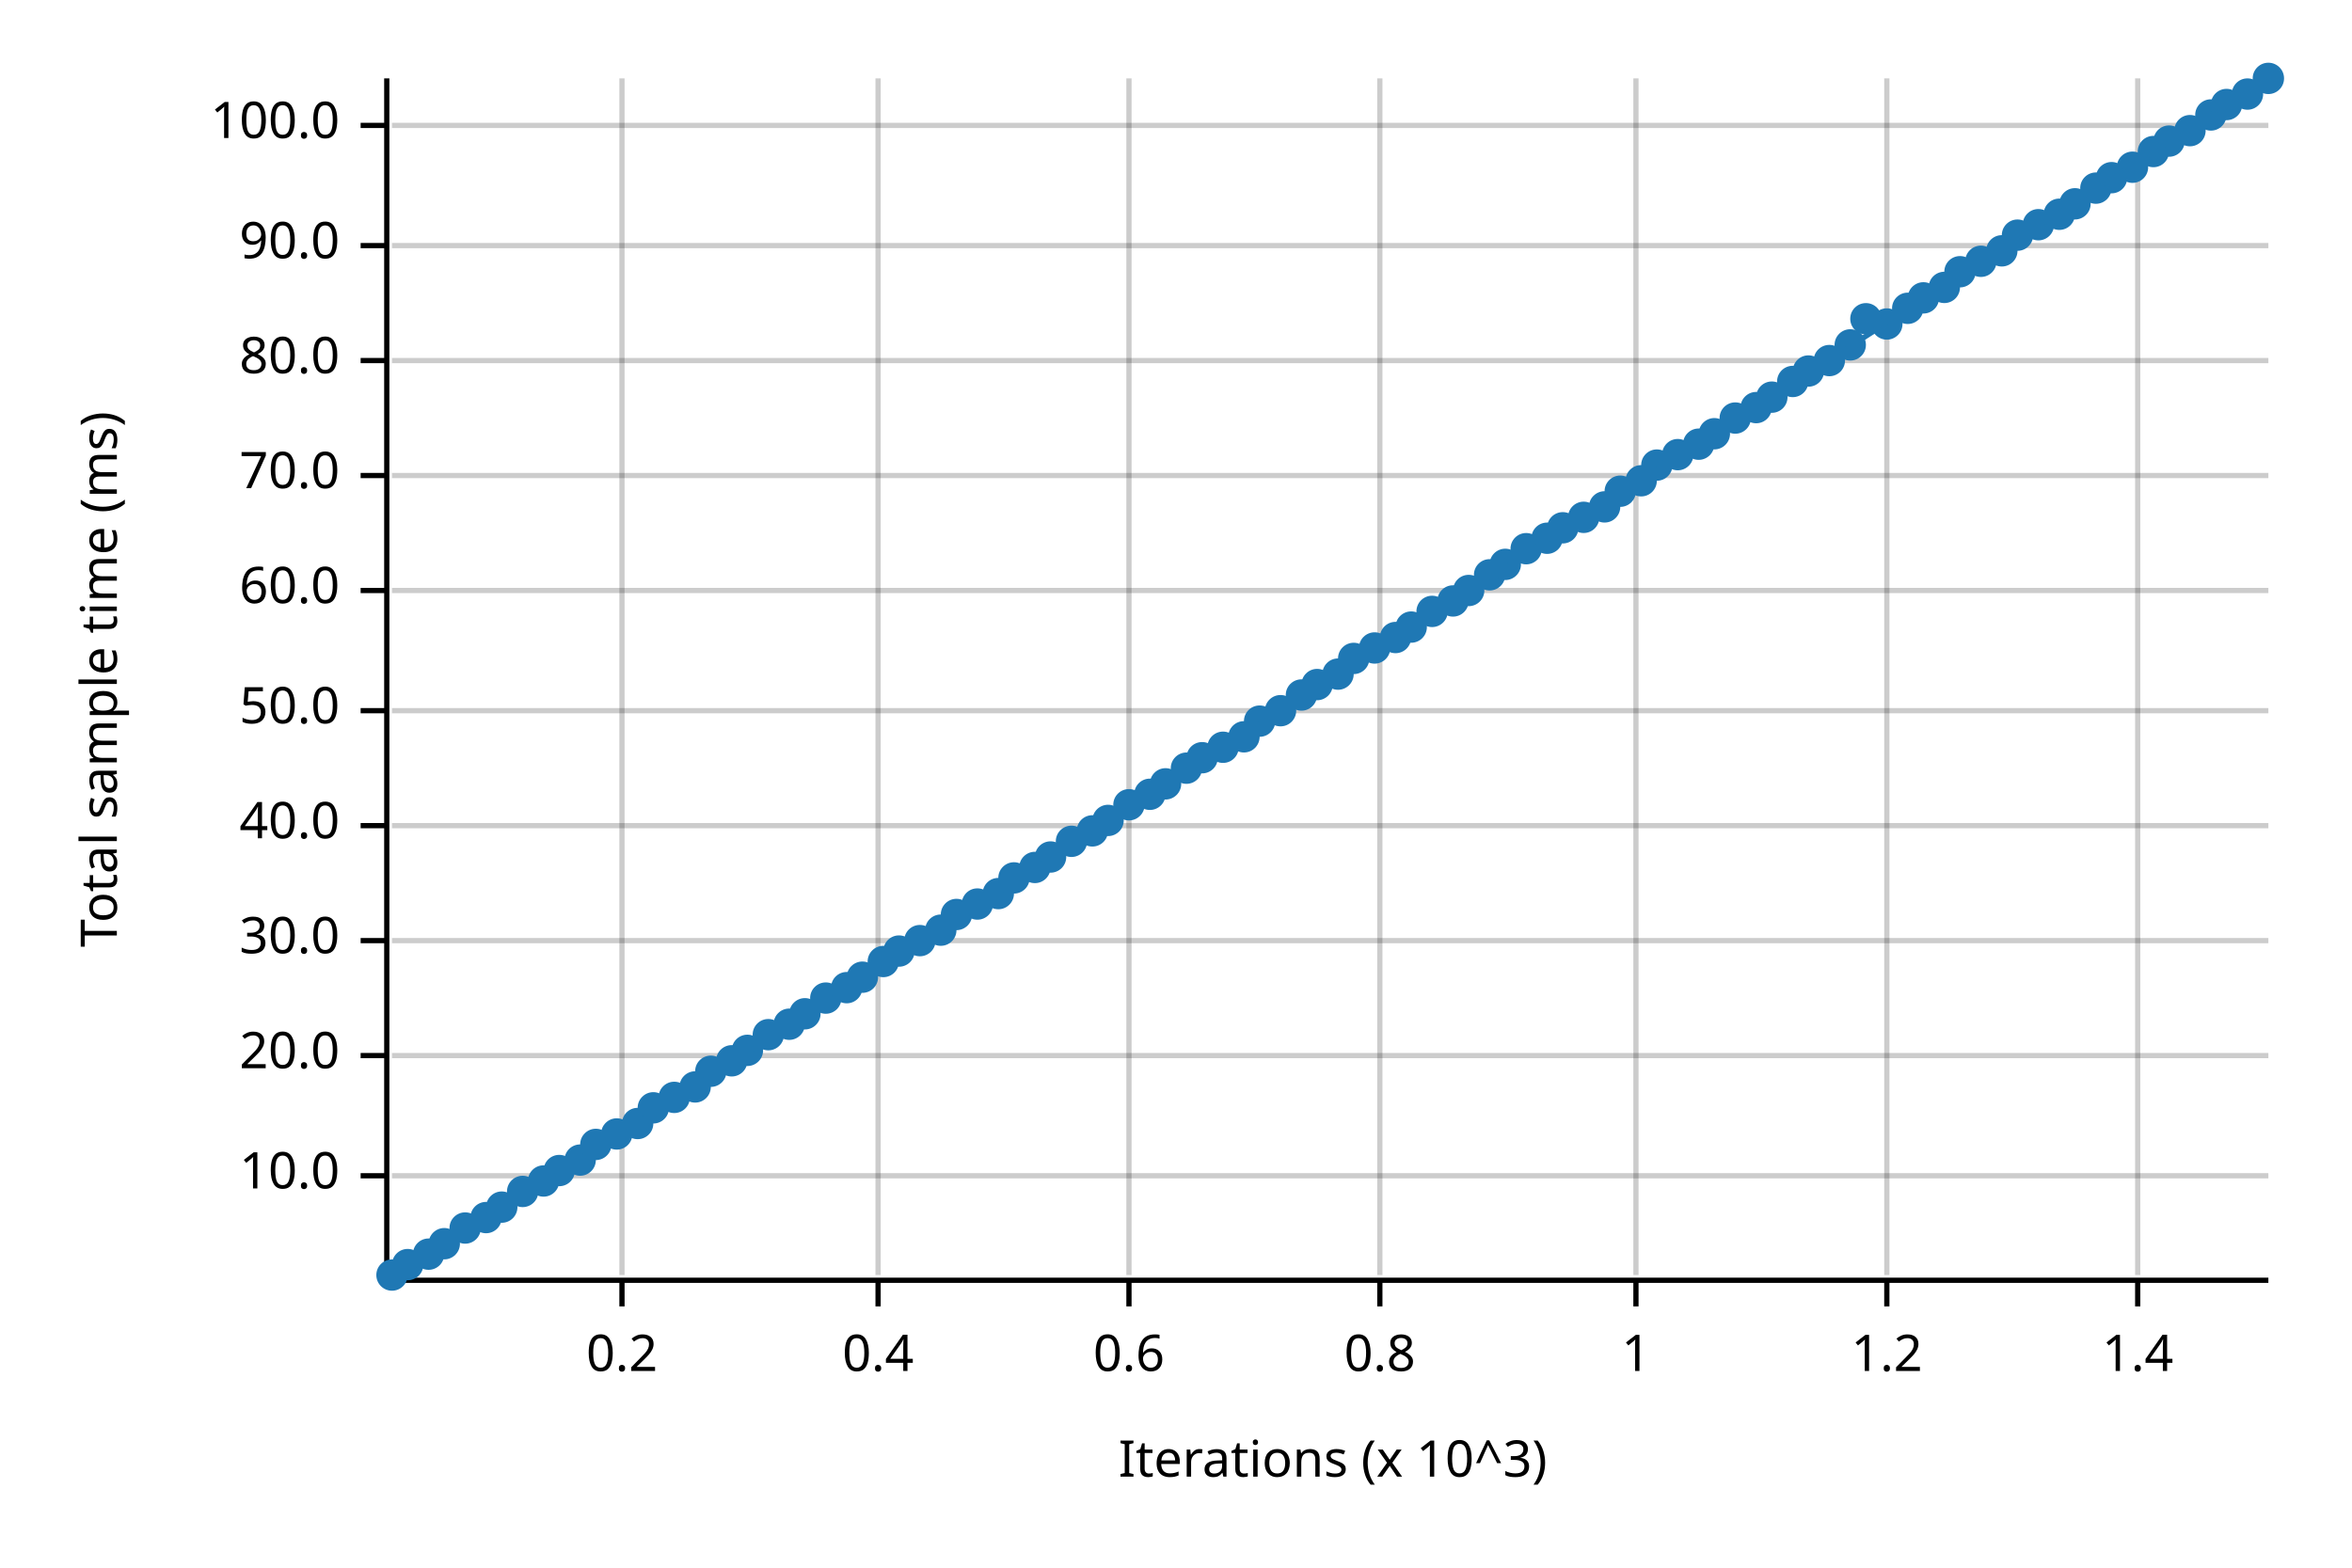
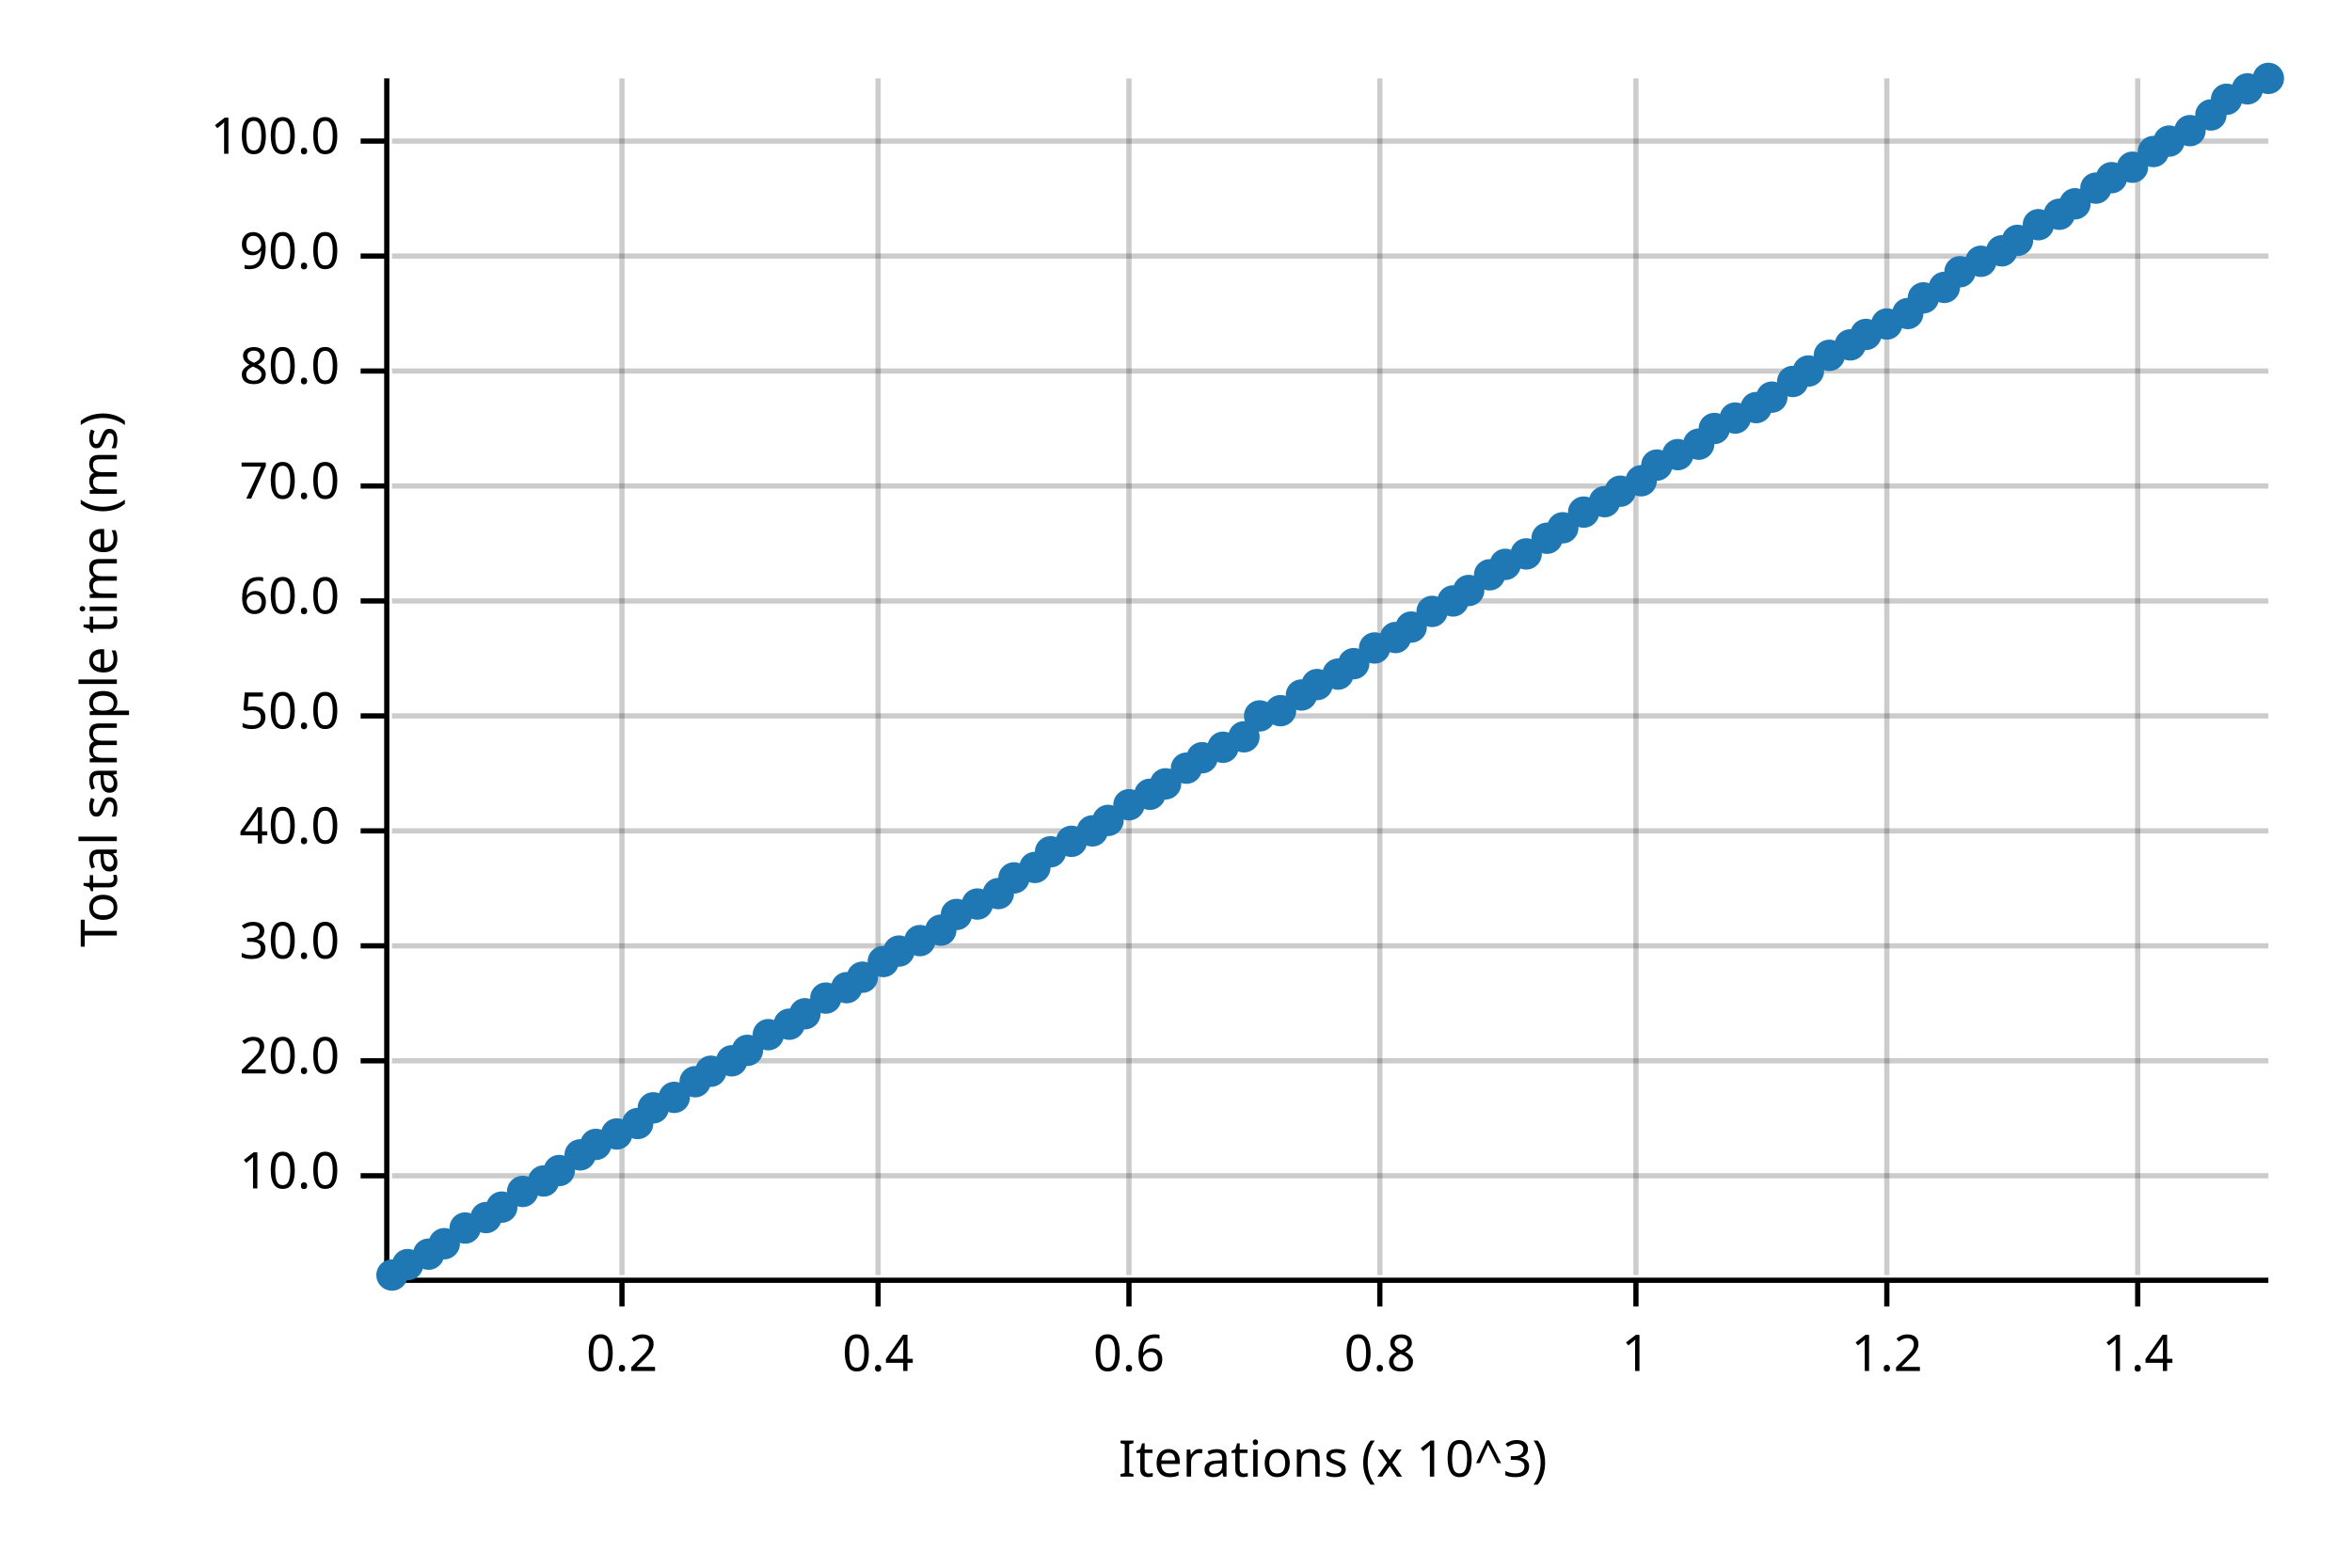
<svg xmlns="http://www.w3.org/2000/svg" width="450" height="300" viewBox="0 0 450 300">
  <text x="15" y="130" dy="0.76em" text-anchor="middle" font-family="sans-serif" font-size="9.677" opacity="1" fill="#000000" transform="rotate(270, 15, 130)">
Total sample time (ms)
</text>
  <text x="255" y="285" dy="-0.5ex" text-anchor="middle" font-family="sans-serif" font-size="9.677" opacity="1" fill="#000000">
Iterations (x 10^3)
</text>
  <line opacity="0.2" stroke="#000000" stroke-width="1" x1="119" y1="244" x2="119" y2="15" />
  <line opacity="0.2" stroke="#000000" stroke-width="1" x1="168" y1="244" x2="168" y2="15" />
  <line opacity="0.2" stroke="#000000" stroke-width="1" x1="216" y1="244" x2="216" y2="15" />
  <line opacity="0.2" stroke="#000000" stroke-width="1" x1="264" y1="244" x2="264" y2="15" />
  <line opacity="0.2" stroke="#000000" stroke-width="1" x1="313" y1="244" x2="313" y2="15" />
  <line opacity="0.2" stroke="#000000" stroke-width="1" x1="361" y1="244" x2="361" y2="15" />
  <line opacity="0.2" stroke="#000000" stroke-width="1" x1="409" y1="244" x2="409" y2="15" />
  <line opacity="0.2" stroke="#000000" stroke-width="1" x1="75" y1="225" x2="434" y2="225" />
-   <line opacity="0.2" stroke="#000000" stroke-width="1" x1="75" y1="202" x2="434" y2="202" />
-   <line opacity="0.2" stroke="#000000" stroke-width="1" x1="75" y1="180" x2="434" y2="180" />
-   <line opacity="0.2" stroke="#000000" stroke-width="1" x1="75" y1="158" x2="434" y2="158" />
-   <line opacity="0.2" stroke="#000000" stroke-width="1" x1="75" y1="136" x2="434" y2="136" />
-   <line opacity="0.2" stroke="#000000" stroke-width="1" x1="75" y1="113" x2="434" y2="113" />
-   <line opacity="0.2" stroke="#000000" stroke-width="1" x1="75" y1="91" x2="434" y2="91" />
-   <line opacity="0.2" stroke="#000000" stroke-width="1" x1="75" y1="69" x2="434" y2="69" />
-   <line opacity="0.2" stroke="#000000" stroke-width="1" x1="75" y1="47" x2="434" y2="47" />
-   <line opacity="0.2" stroke="#000000" stroke-width="1" x1="75" y1="24" x2="434" y2="24" />
+   <line opacity="0.2" stroke="#000000" stroke-width="1" x1="75" y1="203" x2="434" y2="203" />
+   <line opacity="0.2" stroke="#000000" stroke-width="1" x1="75" y1="181" x2="434" y2="181" />
+   <line opacity="0.2" stroke="#000000" stroke-width="1" x1="75" y1="159" x2="434" y2="159" />
+   <line opacity="0.2" stroke="#000000" stroke-width="1" x1="75" y1="137" x2="434" y2="137" />
+   <line opacity="0.2" stroke="#000000" stroke-width="1" x1="75" y1="115" x2="434" y2="115" />
+   <line opacity="0.2" stroke="#000000" stroke-width="1" x1="75" y1="93" x2="434" y2="93" />
+   <line opacity="0.2" stroke="#000000" stroke-width="1" x1="75" y1="71" x2="434" y2="71" />
+   <line opacity="0.2" stroke="#000000" stroke-width="1" x1="75" y1="49" x2="434" y2="49" />
+   <line opacity="0.2" stroke="#000000" stroke-width="1" x1="75" y1="27" x2="434" y2="27" />
  <polyline fill="none" opacity="1" stroke="#000000" stroke-width="1" points="74,15 74,244 " />
  <text x="65" y="225" dy="0.5ex" text-anchor="end" font-family="sans-serif" font-size="9.677" opacity="1" fill="#000000">
10.0
</text>
  <polyline fill="none" opacity="1" stroke="#000000" stroke-width="1" points="69,225 74,225 " />
-   <text x="65" y="202" dy="0.5ex" text-anchor="end" font-family="sans-serif" font-size="9.677" opacity="1" fill="#000000">
+   <text x="65" y="203" dy="0.5ex" text-anchor="end" font-family="sans-serif" font-size="9.677" opacity="1" fill="#000000">
20.0
</text>
-   <polyline fill="none" opacity="1" stroke="#000000" stroke-width="1" points="69,202 74,202 " />
-   <text x="65" y="180" dy="0.5ex" text-anchor="end" font-family="sans-serif" font-size="9.677" opacity="1" fill="#000000">
+   <polyline fill="none" opacity="1" stroke="#000000" stroke-width="1" points="69,203 74,203 " />
+   <text x="65" y="181" dy="0.5ex" text-anchor="end" font-family="sans-serif" font-size="9.677" opacity="1" fill="#000000">
30.0
</text>
-   <polyline fill="none" opacity="1" stroke="#000000" stroke-width="1" points="69,180 74,180 " />
-   <text x="65" y="158" dy="0.5ex" text-anchor="end" font-family="sans-serif" font-size="9.677" opacity="1" fill="#000000">
+   <polyline fill="none" opacity="1" stroke="#000000" stroke-width="1" points="69,181 74,181 " />
+   <text x="65" y="159" dy="0.5ex" text-anchor="end" font-family="sans-serif" font-size="9.677" opacity="1" fill="#000000">
40.0
</text>
-   <polyline fill="none" opacity="1" stroke="#000000" stroke-width="1" points="69,158 74,158 " />
-   <text x="65" y="136" dy="0.5ex" text-anchor="end" font-family="sans-serif" font-size="9.677" opacity="1" fill="#000000">
+   <polyline fill="none" opacity="1" stroke="#000000" stroke-width="1" points="69,159 74,159 " />
+   <text x="65" y="137" dy="0.5ex" text-anchor="end" font-family="sans-serif" font-size="9.677" opacity="1" fill="#000000">
50.0
</text>
-   <polyline fill="none" opacity="1" stroke="#000000" stroke-width="1" points="69,136 74,136 " />
-   <text x="65" y="113" dy="0.5ex" text-anchor="end" font-family="sans-serif" font-size="9.677" opacity="1" fill="#000000">
+   <polyline fill="none" opacity="1" stroke="#000000" stroke-width="1" points="69,137 74,137 " />
+   <text x="65" y="115" dy="0.5ex" text-anchor="end" font-family="sans-serif" font-size="9.677" opacity="1" fill="#000000">
60.0
</text>
-   <polyline fill="none" opacity="1" stroke="#000000" stroke-width="1" points="69,113 74,113 " />
-   <text x="65" y="91" dy="0.5ex" text-anchor="end" font-family="sans-serif" font-size="9.677" opacity="1" fill="#000000">
+   <polyline fill="none" opacity="1" stroke="#000000" stroke-width="1" points="69,115 74,115 " />
+   <text x="65" y="93" dy="0.5ex" text-anchor="end" font-family="sans-serif" font-size="9.677" opacity="1" fill="#000000">
70.0
</text>
-   <polyline fill="none" opacity="1" stroke="#000000" stroke-width="1" points="69,91 74,91 " />
-   <text x="65" y="69" dy="0.5ex" text-anchor="end" font-family="sans-serif" font-size="9.677" opacity="1" fill="#000000">
+   <polyline fill="none" opacity="1" stroke="#000000" stroke-width="1" points="69,93 74,93 " />
+   <text x="65" y="71" dy="0.5ex" text-anchor="end" font-family="sans-serif" font-size="9.677" opacity="1" fill="#000000">
80.0
</text>
-   <polyline fill="none" opacity="1" stroke="#000000" stroke-width="1" points="69,69 74,69 " />
-   <text x="65" y="47" dy="0.5ex" text-anchor="end" font-family="sans-serif" font-size="9.677" opacity="1" fill="#000000">
+   <polyline fill="none" opacity="1" stroke="#000000" stroke-width="1" points="69,71 74,71 " />
+   <text x="65" y="49" dy="0.5ex" text-anchor="end" font-family="sans-serif" font-size="9.677" opacity="1" fill="#000000">
90.0
</text>
-   <polyline fill="none" opacity="1" stroke="#000000" stroke-width="1" points="69,47 74,47 " />
-   <text x="65" y="24" dy="0.5ex" text-anchor="end" font-family="sans-serif" font-size="9.677" opacity="1" fill="#000000">
+   <polyline fill="none" opacity="1" stroke="#000000" stroke-width="1" points="69,49 74,49 " />
+   <text x="65" y="27" dy="0.5ex" text-anchor="end" font-family="sans-serif" font-size="9.677" opacity="1" fill="#000000">
100.0
</text>
-   <polyline fill="none" opacity="1" stroke="#000000" stroke-width="1" points="69,24 74,24 " />
+   <polyline fill="none" opacity="1" stroke="#000000" stroke-width="1" points="69,27 74,27 " />
  <polyline fill="none" opacity="1" stroke="#000000" stroke-width="1" points="75,245 434,245 " />
  <text x="119" y="255" dy="0.76em" text-anchor="middle" font-family="sans-serif" font-size="9.677" opacity="1" fill="#000000">
0.2
</text>
  <polyline fill="none" opacity="1" stroke="#000000" stroke-width="1" points="119,245 119,250 " />
  <text x="168" y="255" dy="0.76em" text-anchor="middle" font-family="sans-serif" font-size="9.677" opacity="1" fill="#000000">
0.4
</text>
  <polyline fill="none" opacity="1" stroke="#000000" stroke-width="1" points="168,245 168,250 " />
  <text x="216" y="255" dy="0.76em" text-anchor="middle" font-family="sans-serif" font-size="9.677" opacity="1" fill="#000000">
0.6
</text>
  <polyline fill="none" opacity="1" stroke="#000000" stroke-width="1" points="216,245 216,250 " />
  <text x="264" y="255" dy="0.76em" text-anchor="middle" font-family="sans-serif" font-size="9.677" opacity="1" fill="#000000">
0.8
</text>
  <polyline fill="none" opacity="1" stroke="#000000" stroke-width="1" points="264,245 264,250 " />
  <text x="313" y="255" dy="0.76em" text-anchor="middle" font-family="sans-serif" font-size="9.677" opacity="1" fill="#000000">
1
</text>
  <polyline fill="none" opacity="1" stroke="#000000" stroke-width="1" points="313,245 313,250 " />
  <text x="361" y="255" dy="0.76em" text-anchor="middle" font-family="sans-serif" font-size="9.677" opacity="1" fill="#000000">
1.2
</text>
  <polyline fill="none" opacity="1" stroke="#000000" stroke-width="1" points="361,245 361,250 " />
  <text x="409" y="255" dy="0.76em" text-anchor="middle" font-family="sans-serif" font-size="9.677" opacity="1" fill="#000000">
1.4
</text>
  <polyline fill="none" opacity="1" stroke="#000000" stroke-width="1" points="409,245 409,250 " />
  <circle cx="75" cy="244" r="3" opacity="1" fill="#1F78B4" stroke="none" stroke-width="1" />
  <circle cx="78" cy="242" r="3" opacity="1" fill="#1F78B4" stroke="none" stroke-width="1" />
  <circle cx="82" cy="240" r="3" opacity="1" fill="#1F78B4" stroke="none" stroke-width="1" />
  <circle cx="85" cy="238" r="3" opacity="1" fill="#1F78B4" stroke="none" stroke-width="1" />
  <circle cx="89" cy="235" r="3" opacity="1" fill="#1F78B4" stroke="none" stroke-width="1" />
  <circle cx="93" cy="233" r="3" opacity="1" fill="#1F78B4" stroke="none" stroke-width="1" />
  <circle cx="96" cy="231" r="3" opacity="1" fill="#1F78B4" stroke="none" stroke-width="1" />
  <circle cx="100" cy="228" r="3" opacity="1" fill="#1F78B4" stroke="none" stroke-width="1" />
  <circle cx="104" cy="226" r="3" opacity="1" fill="#1F78B4" stroke="none" stroke-width="1" />
  <circle cx="107" cy="224" r="3" opacity="1" fill="#1F78B4" stroke="none" stroke-width="1" />
-   <circle cx="111" cy="222" r="3" opacity="1" fill="#1F78B4" stroke="none" stroke-width="1" />
+   <circle cx="111" cy="221" r="3" opacity="1" fill="#1F78B4" stroke="none" stroke-width="1" />
  <circle cx="114" cy="219" r="3" opacity="1" fill="#1F78B4" stroke="none" stroke-width="1" />
  <circle cx="118" cy="217" r="3" opacity="1" fill="#1F78B4" stroke="none" stroke-width="1" />
  <circle cx="122" cy="215" r="3" opacity="1" fill="#1F78B4" stroke="none" stroke-width="1" />
  <circle cx="125" cy="212" r="3" opacity="1" fill="#1F78B4" stroke="none" stroke-width="1" />
  <circle cx="129" cy="210" r="3" opacity="1" fill="#1F78B4" stroke="none" stroke-width="1" />
-   <circle cx="133" cy="208" r="3" opacity="1" fill="#1F78B4" stroke="none" stroke-width="1" />
+   <circle cx="133" cy="207" r="3" opacity="1" fill="#1F78B4" stroke="none" stroke-width="1" />
  <circle cx="136" cy="205" r="3" opacity="1" fill="#1F78B4" stroke="none" stroke-width="1" />
  <circle cx="140" cy="203" r="3" opacity="1" fill="#1F78B4" stroke="none" stroke-width="1" />
  <circle cx="143" cy="201" r="3" opacity="1" fill="#1F78B4" stroke="none" stroke-width="1" />
  <circle cx="147" cy="198" r="3" opacity="1" fill="#1F78B4" stroke="none" stroke-width="1" />
  <circle cx="151" cy="196" r="3" opacity="1" fill="#1F78B4" stroke="none" stroke-width="1" />
  <circle cx="154" cy="194" r="3" opacity="1" fill="#1F78B4" stroke="none" stroke-width="1" />
  <circle cx="158" cy="191" r="3" opacity="1" fill="#1F78B4" stroke="none" stroke-width="1" />
  <circle cx="162" cy="189" r="3" opacity="1" fill="#1F78B4" stroke="none" stroke-width="1" />
  <circle cx="165" cy="187" r="3" opacity="1" fill="#1F78B4" stroke="none" stroke-width="1" />
  <circle cx="169" cy="184" r="3" opacity="1" fill="#1F78B4" stroke="none" stroke-width="1" />
  <circle cx="172" cy="182" r="3" opacity="1" fill="#1F78B4" stroke="none" stroke-width="1" />
  <circle cx="176" cy="180" r="3" opacity="1" fill="#1F78B4" stroke="none" stroke-width="1" />
  <circle cx="180" cy="178" r="3" opacity="1" fill="#1F78B4" stroke="none" stroke-width="1" />
  <circle cx="183" cy="175" r="3" opacity="1" fill="#1F78B4" stroke="none" stroke-width="1" />
  <circle cx="187" cy="173" r="3" opacity="1" fill="#1F78B4" stroke="none" stroke-width="1" />
  <circle cx="191" cy="171" r="3" opacity="1" fill="#1F78B4" stroke="none" stroke-width="1" />
  <circle cx="194" cy="168" r="3" opacity="1" fill="#1F78B4" stroke="none" stroke-width="1" />
  <circle cx="198" cy="166" r="3" opacity="1" fill="#1F78B4" stroke="none" stroke-width="1" />
-   <circle cx="201" cy="164" r="3" opacity="1" fill="#1F78B4" stroke="none" stroke-width="1" />
+   <circle cx="201" cy="163" r="3" opacity="1" fill="#1F78B4" stroke="none" stroke-width="1" />
  <circle cx="205" cy="161" r="3" opacity="1" fill="#1F78B4" stroke="none" stroke-width="1" />
  <circle cx="209" cy="159" r="3" opacity="1" fill="#1F78B4" stroke="none" stroke-width="1" />
  <circle cx="212" cy="157" r="3" opacity="1" fill="#1F78B4" stroke="none" stroke-width="1" />
  <circle cx="216" cy="154" r="3" opacity="1" fill="#1F78B4" stroke="none" stroke-width="1" />
  <circle cx="220" cy="152" r="3" opacity="1" fill="#1F78B4" stroke="none" stroke-width="1" />
  <circle cx="223" cy="150" r="3" opacity="1" fill="#1F78B4" stroke="none" stroke-width="1" />
  <circle cx="227" cy="147" r="3" opacity="1" fill="#1F78B4" stroke="none" stroke-width="1" />
  <circle cx="230" cy="145" r="3" opacity="1" fill="#1F78B4" stroke="none" stroke-width="1" />
  <circle cx="234" cy="143" r="3" opacity="1" fill="#1F78B4" stroke="none" stroke-width="1" />
  <circle cx="238" cy="141" r="3" opacity="1" fill="#1F78B4" stroke="none" stroke-width="1" />
-   <circle cx="241" cy="138" r="3" opacity="1" fill="#1F78B4" stroke="none" stroke-width="1" />
+   <circle cx="241" cy="137" r="3" opacity="1" fill="#1F78B4" stroke="none" stroke-width="1" />
  <circle cx="245" cy="136" r="3" opacity="1" fill="#1F78B4" stroke="none" stroke-width="1" />
  <circle cx="249" cy="133" r="3" opacity="1" fill="#1F78B4" stroke="none" stroke-width="1" />
  <circle cx="252" cy="131" r="3" opacity="1" fill="#1F78B4" stroke="none" stroke-width="1" />
  <circle cx="256" cy="129" r="3" opacity="1" fill="#1F78B4" stroke="none" stroke-width="1" />
-   <circle cx="259" cy="126" r="3" opacity="1" fill="#1F78B4" stroke="none" stroke-width="1" />
+   <circle cx="259" cy="127" r="3" opacity="1" fill="#1F78B4" stroke="none" stroke-width="1" />
  <circle cx="263" cy="124" r="3" opacity="1" fill="#1F78B4" stroke="none" stroke-width="1" />
  <circle cx="267" cy="122" r="3" opacity="1" fill="#1F78B4" stroke="none" stroke-width="1" />
  <circle cx="270" cy="120" r="3" opacity="1" fill="#1F78B4" stroke="none" stroke-width="1" />
  <circle cx="274" cy="117" r="3" opacity="1" fill="#1F78B4" stroke="none" stroke-width="1" />
  <circle cx="278" cy="115" r="3" opacity="1" fill="#1F78B4" stroke="none" stroke-width="1" />
  <circle cx="281" cy="113" r="3" opacity="1" fill="#1F78B4" stroke="none" stroke-width="1" />
  <circle cx="285" cy="110" r="3" opacity="1" fill="#1F78B4" stroke="none" stroke-width="1" />
  <circle cx="288" cy="108" r="3" opacity="1" fill="#1F78B4" stroke="none" stroke-width="1" />
-   <circle cx="292" cy="105" r="3" opacity="1" fill="#1F78B4" stroke="none" stroke-width="1" />
+   <circle cx="292" cy="106" r="3" opacity="1" fill="#1F78B4" stroke="none" stroke-width="1" />
  <circle cx="296" cy="103" r="3" opacity="1" fill="#1F78B4" stroke="none" stroke-width="1" />
  <circle cx="299" cy="101" r="3" opacity="1" fill="#1F78B4" stroke="none" stroke-width="1" />
-   <circle cx="303" cy="99" r="3" opacity="1" fill="#1F78B4" stroke="none" stroke-width="1" />
-   <circle cx="307" cy="97" r="3" opacity="1" fill="#1F78B4" stroke="none" stroke-width="1" />
+   <circle cx="303" cy="98" r="3" opacity="1" fill="#1F78B4" stroke="none" stroke-width="1" />
+   <circle cx="307" cy="96" r="3" opacity="1" fill="#1F78B4" stroke="none" stroke-width="1" />
  <circle cx="310" cy="94" r="3" opacity="1" fill="#1F78B4" stroke="none" stroke-width="1" />
  <circle cx="314" cy="92" r="3" opacity="1" fill="#1F78B4" stroke="none" stroke-width="1" />
  <circle cx="317" cy="89" r="3" opacity="1" fill="#1F78B4" stroke="none" stroke-width="1" />
  <circle cx="321" cy="87" r="3" opacity="1" fill="#1F78B4" stroke="none" stroke-width="1" />
  <circle cx="325" cy="85" r="3" opacity="1" fill="#1F78B4" stroke="none" stroke-width="1" />
-   <circle cx="328" cy="83" r="3" opacity="1" fill="#1F78B4" stroke="none" stroke-width="1" />
+   <circle cx="328" cy="82" r="3" opacity="1" fill="#1F78B4" stroke="none" stroke-width="1" />
  <circle cx="332" cy="80" r="3" opacity="1" fill="#1F78B4" stroke="none" stroke-width="1" />
  <circle cx="336" cy="78" r="3" opacity="1" fill="#1F78B4" stroke="none" stroke-width="1" />
  <circle cx="339" cy="76" r="3" opacity="1" fill="#1F78B4" stroke="none" stroke-width="1" />
  <circle cx="343" cy="73" r="3" opacity="1" fill="#1F78B4" stroke="none" stroke-width="1" />
  <circle cx="346" cy="71" r="3" opacity="1" fill="#1F78B4" stroke="none" stroke-width="1" />
-   <circle cx="350" cy="69" r="3" opacity="1" fill="#1F78B4" stroke="none" stroke-width="1" />
+   <circle cx="350" cy="68" r="3" opacity="1" fill="#1F78B4" stroke="none" stroke-width="1" />
  <circle cx="354" cy="66" r="3" opacity="1" fill="#1F78B4" stroke="none" stroke-width="1" />
-   <circle cx="357" cy="61" r="3" opacity="1" fill="#1F78B4" stroke="none" stroke-width="1" />
+   <circle cx="357" cy="64" r="3" opacity="1" fill="#1F78B4" stroke="none" stroke-width="1" />
  <circle cx="361" cy="62" r="3" opacity="1" fill="#1F78B4" stroke="none" stroke-width="1" />
-   <circle cx="365" cy="59" r="3" opacity="1" fill="#1F78B4" stroke="none" stroke-width="1" />
+   <circle cx="365" cy="60" r="3" opacity="1" fill="#1F78B4" stroke="none" stroke-width="1" />
  <circle cx="368" cy="57" r="3" opacity="1" fill="#1F78B4" stroke="none" stroke-width="1" />
  <circle cx="372" cy="55" r="3" opacity="1" fill="#1F78B4" stroke="none" stroke-width="1" />
  <circle cx="375" cy="52" r="3" opacity="1" fill="#1F78B4" stroke="none" stroke-width="1" />
  <circle cx="379" cy="50" r="3" opacity="1" fill="#1F78B4" stroke="none" stroke-width="1" />
  <circle cx="383" cy="48" r="3" opacity="1" fill="#1F78B4" stroke="none" stroke-width="1" />
-   <circle cx="386" cy="45" r="3" opacity="1" fill="#1F78B4" stroke="none" stroke-width="1" />
+   <circle cx="386" cy="46" r="3" opacity="1" fill="#1F78B4" stroke="none" stroke-width="1" />
  <circle cx="390" cy="43" r="3" opacity="1" fill="#1F78B4" stroke="none" stroke-width="1" />
  <circle cx="394" cy="41" r="3" opacity="1" fill="#1F78B4" stroke="none" stroke-width="1" />
  <circle cx="397" cy="39" r="3" opacity="1" fill="#1F78B4" stroke="none" stroke-width="1" />
  <circle cx="401" cy="36" r="3" opacity="1" fill="#1F78B4" stroke="none" stroke-width="1" />
  <circle cx="404" cy="34" r="3" opacity="1" fill="#1F78B4" stroke="none" stroke-width="1" />
  <circle cx="408" cy="32" r="3" opacity="1" fill="#1F78B4" stroke="none" stroke-width="1" />
  <circle cx="412" cy="29" r="3" opacity="1" fill="#1F78B4" stroke="none" stroke-width="1" />
  <circle cx="415" cy="27" r="3" opacity="1" fill="#1F78B4" stroke="none" stroke-width="1" />
  <circle cx="419" cy="25" r="3" opacity="1" fill="#1F78B4" stroke="none" stroke-width="1" />
  <circle cx="423" cy="22" r="3" opacity="1" fill="#1F78B4" stroke="none" stroke-width="1" />
-   <circle cx="426" cy="20" r="3" opacity="1" fill="#1F78B4" stroke="none" stroke-width="1" />
-   <circle cx="430" cy="18" r="3" opacity="1" fill="#1F78B4" stroke="none" stroke-width="1" />
+   <circle cx="426" cy="19" r="3" opacity="1" fill="#1F78B4" stroke="none" stroke-width="1" />
+   <circle cx="430" cy="17" r="3" opacity="1" fill="#1F78B4" stroke="none" stroke-width="1" />
  <circle cx="434" cy="15" r="3" opacity="1" fill="#1F78B4" stroke="none" stroke-width="1" />
  <polyline fill="none" opacity="1" stroke="#1F78B4" stroke-width="1" points="75,245 434,15 " />
  <polygon opacity="0.25" fill="#1F78B4" points="75,245 434,15 434,15 " />
</svg>
